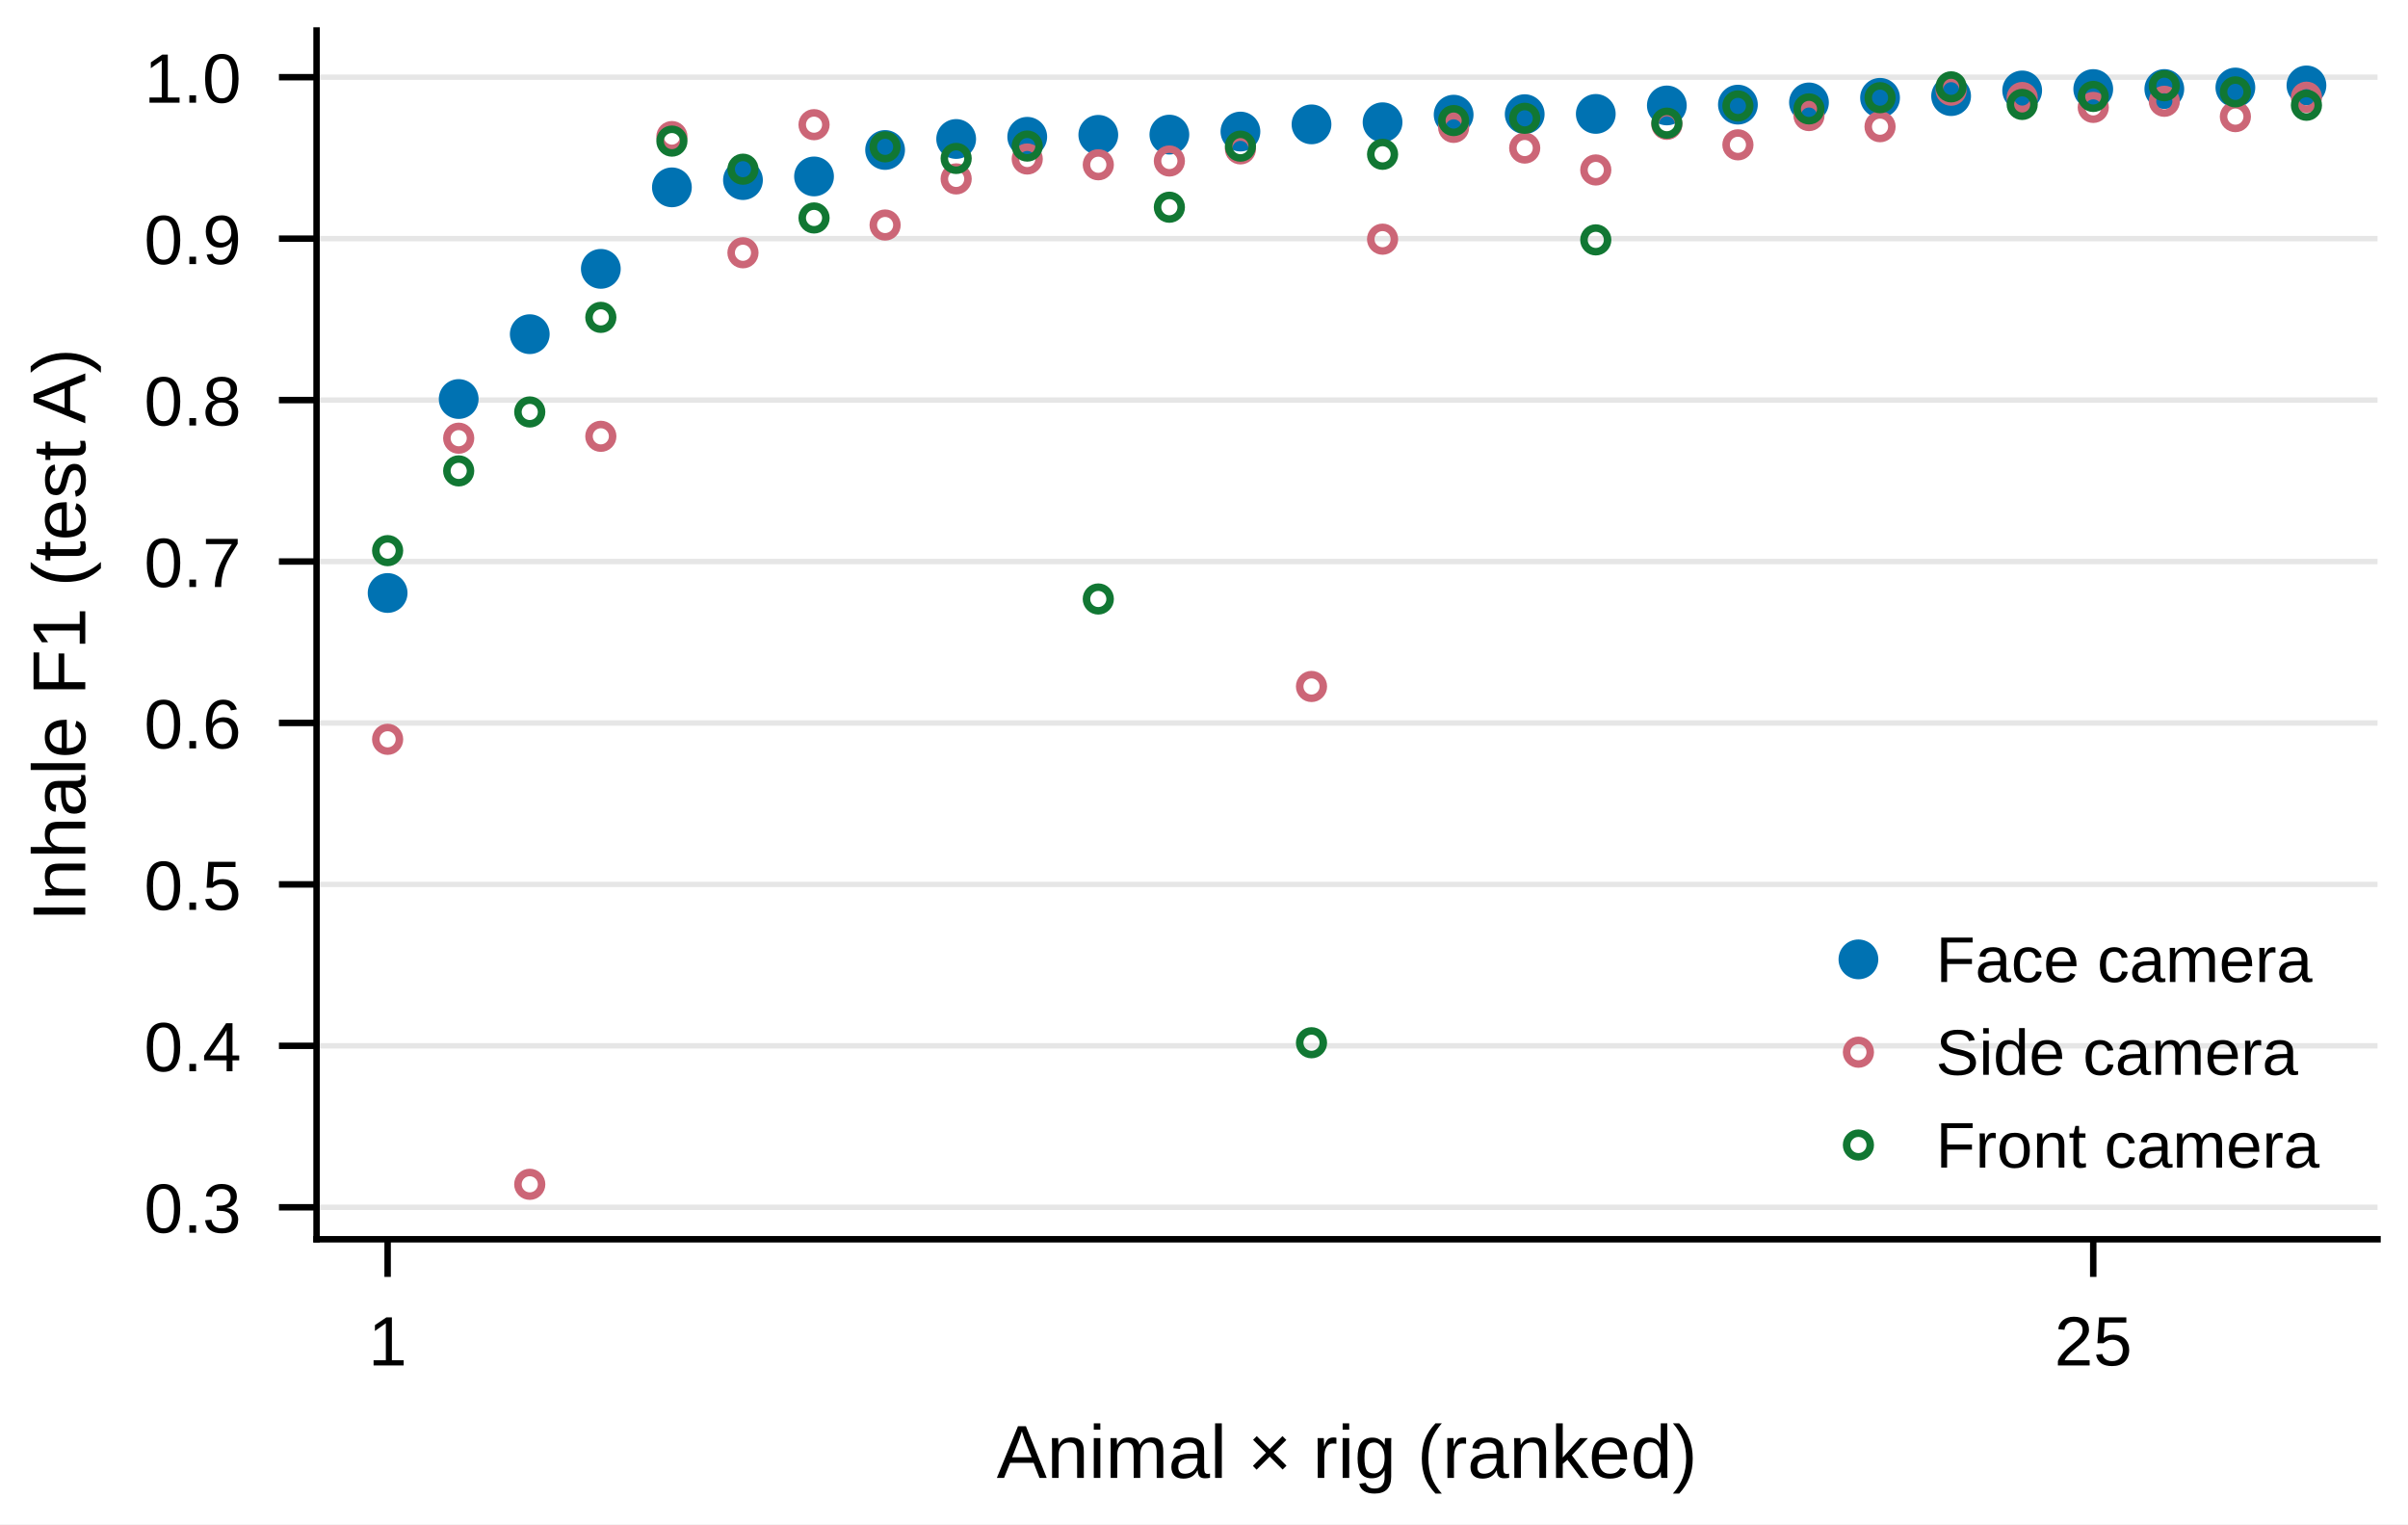
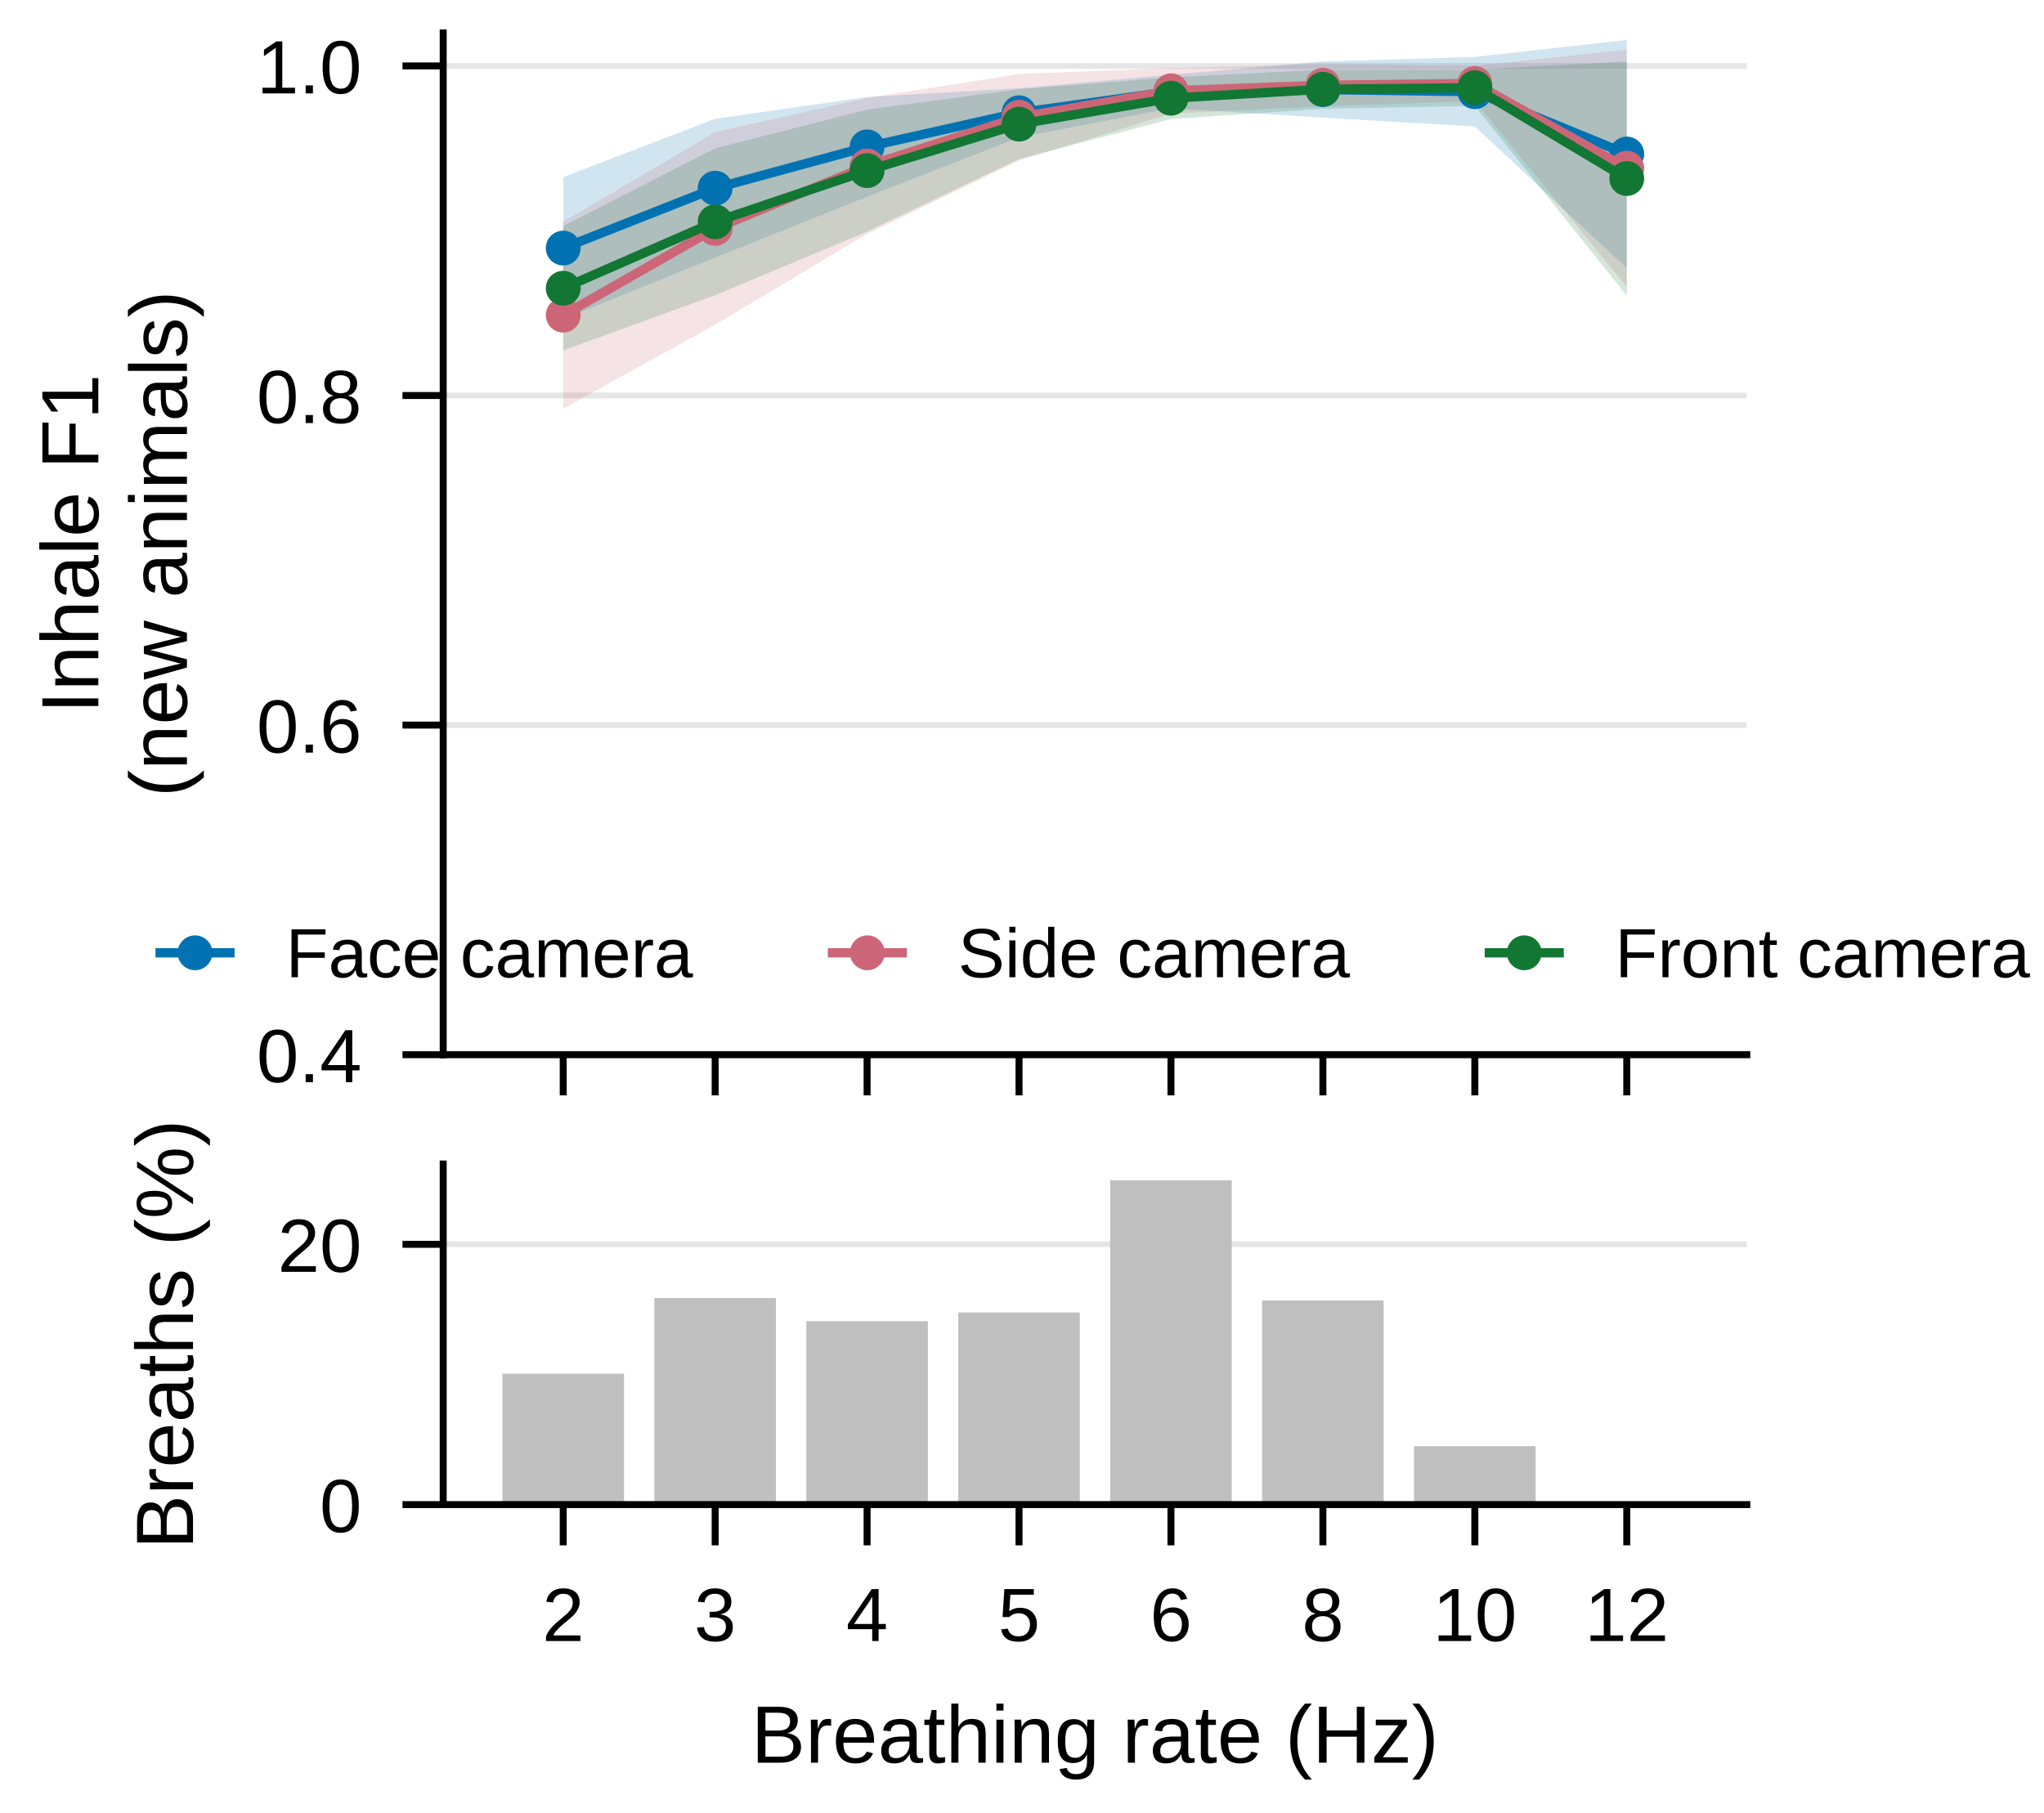
- <svg xmlns="http://www.w3.org/2000/svg" xmlns:xlink="http://www.w3.org/1999/xlink" width="223.937pt" height="141.732pt" viewBox="0 0 223.937 141.732" version="1.1">
+ <svg xmlns="http://www.w3.org/2000/svg" xmlns:xlink="http://www.w3.org/1999/xlink" width="175.748pt" height="155.906pt" viewBox="0 0 175.748 155.906" version="1.1">
  <defs>
    <style type="text/css">*{stroke-linejoin: round; stroke-linecap: butt}</style>
  </defs>
  <g id="figure_1">
    <g id="patch_1">
-       <path d="M 0 141.732  L 223.937 141.732  L 223.937 0  L 0 0  z " style="fill: #ffffff" />
+       <path d="M 0 155.906  L 175.748 155.906  L 175.748 0  L 0 0  z " style="fill: #ffffff" />
    </g>
    <g id="axes_1">
      <g id="patch_2">
-         <path d="M 29.439 115.228  L 221.102 115.228  L 221.102 2.835  L 29.439 2.835  z " style="fill: #ffffff" />
+         <path d="M 38.107 90.707  L 150.194 90.707  L 150.194 2.835  L 38.107 2.835  z " style="fill: #ffffff" />
      </g>
      <g id="matplotlib.axis_1">
        <g id="xtick_1">
          <g id="line2d_1">
            <defs>
-               <path id="m3105036907" d="M 0 0  L 0 3.5  " style="stroke: #000000; stroke-width: 0.6" />
+               <path id="mdb13a966bf" d="M 0 0  L 0 3.5  " style="stroke: #000000; stroke-width: 0.6" />
            </defs>
            <g>
-               <use xlink:href="#m3105036907" x="36.048" y="115.228" style="stroke: #000000; stroke-width: 0.6" />
-             </g>
-           </g>
-           <g id="text_1">
-             <text style="font-size: 6.5px; font-family: 'Arial', 'Helvetica', 'DejaVu Sans', sans-serif; text-anchor: middle" x="36.048" y="126.96" transform="rotate(-0 36.0482 126.9602)">1</text>
+               <use xlink:href="#mdb13a966bf" x="48.427" y="90.707" style="stroke: #000000; stroke-width: 0.6" />
+             </g>
          </g>
        </g>
        <g id="xtick_2">
          <g id="line2d_2">
            <g>
-               <use xlink:href="#m3105036907" x="194.666" y="115.228" style="stroke: #000000; stroke-width: 0.6" />
-             </g>
-           </g>
-           <g id="text_2">
-             <text style="font-size: 6.5px; font-family: 'Arial', 'Helvetica', 'DejaVu Sans', sans-serif; text-anchor: middle" x="194.666" y="126.96" transform="rotate(-0 194.6661 126.9602)">25</text>
-           </g>
-         </g>
-         <g id="text_3">
-           <text style="font-size: 7px; font-family: 'Arial', 'Helvetica', 'DejaVu Sans', sans-serif; text-anchor: middle" x="125.271" y="137.424" transform="rotate(-0 125.2707 137.4244)">Animal × rig (ranked)</text>
+               <use xlink:href="#mdb13a966bf" x="61.491" y="90.707" style="stroke: #000000; stroke-width: 0.6" />
+             </g>
+           </g>
+         </g>
+         <g id="xtick_3">
+           <g id="line2d_3">
+             <g>
+               <use xlink:href="#mdb13a966bf" x="74.555" y="90.707" style="stroke: #000000; stroke-width: 0.6" />
+             </g>
+           </g>
+         </g>
+         <g id="xtick_4">
+           <g id="line2d_4">
+             <g>
+               <use xlink:href="#mdb13a966bf" x="87.619" y="90.707" style="stroke: #000000; stroke-width: 0.6" />
+             </g>
+           </g>
+         </g>
+         <g id="xtick_5">
+           <g id="line2d_5">
+             <g>
+               <use xlink:href="#mdb13a966bf" x="100.682" y="90.707" style="stroke: #000000; stroke-width: 0.6" />
+             </g>
+           </g>
+         </g>
+         <g id="xtick_6">
+           <g id="line2d_6">
+             <g>
+               <use xlink:href="#mdb13a966bf" x="113.746" y="90.707" style="stroke: #000000; stroke-width: 0.6" />
+             </g>
+           </g>
+         </g>
+         <g id="xtick_7">
+           <g id="line2d_7">
+             <g>
+               <use xlink:href="#mdb13a966bf" x="126.81" y="90.707" style="stroke: #000000; stroke-width: 0.6" />
+             </g>
+           </g>
+         </g>
+         <g id="xtick_8">
+           <g id="line2d_8">
+             <g>
+               <use xlink:href="#mdb13a966bf" x="139.873" y="90.707" style="stroke: #000000; stroke-width: 0.6" />
+             </g>
+           </g>
        </g>
      </g>
      <g id="matplotlib.axis_2">
        <g id="ytick_1">
-           <g id="line2d_3">
-             <path d="M 29.439 112.254  L 221.102 112.254  " clip-path="url(#peb97b78bb7)" style="fill: none; stroke: #e6e6e6; stroke-width: 0.5; stroke-linecap: square" />
-           </g>
-           <g id="line2d_4">
+           <g id="line2d_9">
+             <path d="M 38.107 90.707  L 150.194 90.707  " clip-path="url(#p435a449ba6)" style="fill: none; stroke: #e6e6e6; stroke-width: 0.5; stroke-linecap: square" />
+           </g>
+           <g id="line2d_10">
            <defs>
-               <path id="md45c6c5723" d="M 0 0  L -3.5 0  " style="stroke: #000000; stroke-width: 0.6" />
+               <path id="mcc37c4d68f" d="M 0 0  L -3.5 0  " style="stroke: #000000; stroke-width: 0.6" />
            </defs>
            <g>
-               <use xlink:href="#md45c6c5723" x="29.439" y="112.254" style="stroke: #000000; stroke-width: 0.6" />
+               <use xlink:href="#mcc37c4d68f" x="38.107" y="90.707" style="stroke: #000000; stroke-width: 0.6" />
+             </g>
+           </g>
+           <g id="text_1">
+             <text style="font-size: 6.5px; font-family: 'Arial', 'Helvetica', 'DejaVu Sans', sans-serif; text-anchor: end" x="31.107" y="93.073" transform="rotate(-0 31.10709 93.07325)">0.4</text>
+           </g>
+         </g>
+         <g id="ytick_2">
+           <g id="line2d_11">
+             <path d="M 38.107 62.361  L 150.194 62.361  " clip-path="url(#p435a449ba6)" style="fill: none; stroke: #e6e6e6; stroke-width: 0.5; stroke-linecap: square" />
+           </g>
+           <g id="line2d_12">
+             <g>
+               <use xlink:href="#mcc37c4d68f" x="38.107" y="62.361" style="stroke: #000000; stroke-width: 0.6" />
+             </g>
+           </g>
+           <g id="text_2">
+             <text style="font-size: 6.5px; font-family: 'Arial', 'Helvetica', 'DejaVu Sans', sans-serif; text-anchor: end" x="31.107" y="64.727" transform="rotate(-0 31.10709 64.72728)">0.6</text>
+           </g>
+         </g>
+         <g id="ytick_3">
+           <g id="line2d_13">
+             <path d="M 38.107 34.015  L 150.194 34.015  " clip-path="url(#p435a449ba6)" style="fill: none; stroke: #e6e6e6; stroke-width: 0.5; stroke-linecap: square" />
+           </g>
+           <g id="line2d_14">
+             <g>
+               <use xlink:href="#mcc37c4d68f" x="38.107" y="34.015" style="stroke: #000000; stroke-width: 0.6" />
+             </g>
+           </g>
+           <g id="text_3">
+             <text style="font-size: 6.5px; font-family: 'Arial', 'Helvetica', 'DejaVu Sans', sans-serif; text-anchor: end" x="31.107" y="36.381" transform="rotate(-0 31.10709 36.3813)">0.8</text>
+           </g>
+         </g>
+         <g id="ytick_4">
+           <g id="line2d_15">
+             <path d="M 38.107 5.669  L 150.194 5.669  " clip-path="url(#p435a449ba6)" style="fill: none; stroke: #e6e6e6; stroke-width: 0.5; stroke-linecap: square" />
+           </g>
+           <g id="line2d_16">
+             <g>
+               <use xlink:href="#mcc37c4d68f" x="38.107" y="5.669" style="stroke: #000000; stroke-width: 0.6" />
            </g>
          </g>
          <g id="text_4">
-             <text style="font-size: 6.5px; font-family: 'Arial', 'Helvetica', 'DejaVu Sans', sans-serif; text-anchor: end" x="22.439" y="114.62" transform="rotate(-0 22.43912 114.6199)">0.3</text>
-           </g>
-         </g>
-         <g id="ytick_2">
-           <g id="line2d_5">
-             <path d="M 29.439 97.243  L 221.102 97.243  " clip-path="url(#peb97b78bb7)" style="fill: none; stroke: #e6e6e6; stroke-width: 0.5; stroke-linecap: square" />
-           </g>
-           <g id="line2d_6">
-             <g>
-               <use xlink:href="#md45c6c5723" x="29.439" y="97.243" style="stroke: #000000; stroke-width: 0.6" />
-             </g>
-           </g>
-           <g id="text_5">
-             <text style="font-size: 6.5px; font-family: 'Arial', 'Helvetica', 'DejaVu Sans', sans-serif; text-anchor: end" x="22.439" y="99.609" transform="rotate(-0 22.43912 99.60911)">0.4</text>
-           </g>
-         </g>
-         <g id="ytick_3">
-           <g id="line2d_7">
-             <path d="M 29.439 82.232  L 221.102 82.232  " clip-path="url(#peb97b78bb7)" style="fill: none; stroke: #e6e6e6; stroke-width: 0.5; stroke-linecap: square" />
-           </g>
-           <g id="line2d_8">
-             <g>
-               <use xlink:href="#md45c6c5723" x="29.439" y="82.232" style="stroke: #000000; stroke-width: 0.6" />
-             </g>
-           </g>
-           <g id="text_6">
-             <text style="font-size: 6.5px; font-family: 'Arial', 'Helvetica', 'DejaVu Sans', sans-serif; text-anchor: end" x="22.439" y="84.598" transform="rotate(-0 22.43912 84.59831)">0.5</text>
-           </g>
-         </g>
-         <g id="ytick_4">
-           <g id="line2d_9">
-             <path d="M 29.439 67.221  L 221.102 67.221  " clip-path="url(#peb97b78bb7)" style="fill: none; stroke: #e6e6e6; stroke-width: 0.5; stroke-linecap: square" />
-           </g>
-           <g id="line2d_10">
-             <g>
-               <use xlink:href="#md45c6c5723" x="29.439" y="67.221" style="stroke: #000000; stroke-width: 0.6" />
-             </g>
-           </g>
-           <g id="text_7">
-             <text style="font-size: 6.5px; font-family: 'Arial', 'Helvetica', 'DejaVu Sans', sans-serif; text-anchor: end" x="22.439" y="69.588" transform="rotate(-0 22.43912 69.58752)">0.6</text>
-           </g>
-         </g>
+             <text style="font-size: 6.5px; font-family: 'Arial', 'Helvetica', 'DejaVu Sans', sans-serif; text-anchor: end" x="31.107" y="8.035" transform="rotate(-0 31.10709 8.035332)">1.0</text>
+           </g>
+         </g>
+         <g id="text_5">
+           <text style="font-size: 7px; font-family: 'Arial', 'Helvetica', 'DejaVu Sans', sans-serif" transform="translate(8.455495 61.36262) rotate(-90)">Inhale F1</text>
+           <text style="font-size: 7px; font-family: 'Arial', 'Helvetica', 'DejaVu Sans', sans-serif" transform="translate(16.07415 68.55403) rotate(-90)">(new animals)</text>
+         </g>
+       </g>
+       <g id="FillBetweenPolyCollection_1">
+         <defs>
+           <path id="mafd3bc6b99" d="M 48.427 -140.675  L 48.427 -128.462  L 61.491 -133.759  L 74.555 -138.992  L 87.619 -144.096  L 100.682 -146.597  L 113.746 -145.788  L 126.81 -145.025  L 139.873 -132.849  L 139.873 -152.468  L 139.873 -152.468  L 126.81 -151.01  L 113.746 -150.615  L 100.682 -149.479  L 87.619 -148.323  L 74.555 -147.559  L 61.491 -145.691  L 48.427 -140.675  z " />
+         </defs>
+         <g clip-path="url(#p435a449ba6)">
+           <use xlink:href="#mafd3bc6b99" x="0" y="155.906" style="fill: #0072b2; fill-opacity: 0.18" />
+         </g>
+       </g>
+       <g id="FillBetweenPolyCollection_2">
+         <defs>
+           <path id="me9e931cb72" d="M 48.427 -136.834  L 48.427 -120.768  L 61.491 -127.979  L 74.555 -135.783  L 87.619 -142.098  L 100.682 -146.138  L 113.746 -146.763  L 126.81 -147.213  L 139.873 -131.239  L 139.873 -151.634  L 139.873 -151.634  L 126.81 -150.242  L 113.746 -150.389  L 100.682 -150.056  L 87.619 -149.548  L 74.555 -147.483  L 61.491 -144.54  L 48.427 -136.834  z " />
+         </defs>
+         <g clip-path="url(#p435a449ba6)">
+           <use xlink:href="#me9e931cb72" x="0" y="155.906" style="fill: #cc6677; fill-opacity: 0.18" />
+         </g>
+       </g>
+       <g id="FillBetweenPolyCollection_3">
+         <defs>
+           <path id="m4045d9912c" d="M 48.427 -136.466  L 48.427 -125.77  L 61.491 -130.52  L 74.555 -135.989  L 87.619 -142.23  L 100.682 -145.666  L 113.746 -146.556  L 126.81 -146.797  L 139.873 -130.478  L 139.873 -150.622  L 139.873 -150.622  L 126.81 -149.921  L 113.746 -149.909  L 100.682 -149.253  L 87.619 -148.228  L 74.555 -146.48  L 61.491 -143.146  L 48.427 -136.466  z " />
+         </defs>
+         <g clip-path="url(#p435a449ba6)">
+           <use xlink:href="#m4045d9912c" x="0" y="155.906" style="fill: #117733; fill-opacity: 0.18" />
+         </g>
+       </g>
+       <g id="line2d_17">
+         <path d="M 48.427 21.337  L 61.491 16.18  L 74.555 12.63  L 87.619 9.696  L 100.682 7.867  L 113.746 7.704  L 126.81 7.888  L 139.873 13.247  " clip-path="url(#p435a449ba6)" style="fill: none; stroke: #0072b2; stroke-width: 0.8; stroke-linecap: square" />
+         <defs>
+           <path id="m4f23a2a307" d="M 0 1  C 0.265 1 0.52 0.895 0.707 0.707  C 0.895 0.52 1 0.265 1 0  C 1 -0.265 0.895 -0.52 0.707 -0.707  C 0.52 -0.895 0.265 -1 0 -1  C -0.265 -1 -0.52 -0.895 -0.707 -0.707  C -0.895 -0.52 -1 -0.265 -1 0  C -1 0.265 -0.895 0.52 -0.707 0.707  C -0.52 0.895 -0.265 1 0 1  z " style="stroke: #0072b2" />
+         </defs>
+         <g clip-path="url(#p435a449ba6)">
+           <use xlink:href="#m4f23a2a307" x="48.427" y="21.337" style="fill: #0072b2; stroke: #0072b2" />
+           <use xlink:href="#m4f23a2a307" x="61.491" y="16.18" style="fill: #0072b2; stroke: #0072b2" />
+           <use xlink:href="#m4f23a2a307" x="74.555" y="12.63" style="fill: #0072b2; stroke: #0072b2" />
+           <use xlink:href="#m4f23a2a307" x="87.619" y="9.696" style="fill: #0072b2; stroke: #0072b2" />
+           <use xlink:href="#m4f23a2a307" x="100.682" y="7.867" style="fill: #0072b2; stroke: #0072b2" />
+           <use xlink:href="#m4f23a2a307" x="113.746" y="7.704" style="fill: #0072b2; stroke: #0072b2" />
+           <use xlink:href="#m4f23a2a307" x="126.81" y="7.888" style="fill: #0072b2; stroke: #0072b2" />
+           <use xlink:href="#m4f23a2a307" x="139.873" y="13.247" style="fill: #0072b2; stroke: #0072b2" />
+         </g>
+       </g>
+       <g id="line2d_18">
+         <path d="M 48.427 27.104  L 61.491 19.646  L 74.555 14.273  L 87.619 10.083  L 100.682 7.808  L 113.746 7.329  L 126.81 7.178  L 139.873 14.469  " clip-path="url(#p435a449ba6)" style="fill: none; stroke: #cc6677; stroke-width: 0.8; stroke-linecap: square" />
+         <defs>
+           <path id="mc4d05f7a24" d="M 0 1  C 0.265 1 0.52 0.895 0.707 0.707  C 0.895 0.52 1 0.265 1 0  C 1 -0.265 0.895 -0.52 0.707 -0.707  C 0.52 -0.895 0.265 -1 0 -1  C -0.265 -1 -0.52 -0.895 -0.707 -0.707  C -0.895 -0.52 -1 -0.265 -1 0  C -1 0.265 -0.895 0.52 -0.707 0.707  C -0.52 0.895 -0.265 1 0 1  z " style="stroke: #cc6677" />
+         </defs>
+         <g clip-path="url(#p435a449ba6)">
+           <use xlink:href="#mc4d05f7a24" x="48.427" y="27.104" style="fill: #cc6677; stroke: #cc6677" />
+           <use xlink:href="#mc4d05f7a24" x="61.491" y="19.646" style="fill: #cc6677; stroke: #cc6677" />
+           <use xlink:href="#mc4d05f7a24" x="74.555" y="14.273" style="fill: #cc6677; stroke: #cc6677" />
+           <use xlink:href="#mc4d05f7a24" x="87.619" y="10.083" style="fill: #cc6677; stroke: #cc6677" />
+           <use xlink:href="#mc4d05f7a24" x="100.682" y="7.808" style="fill: #cc6677; stroke: #cc6677" />
+           <use xlink:href="#mc4d05f7a24" x="113.746" y="7.329" style="fill: #cc6677; stroke: #cc6677" />
+           <use xlink:href="#mc4d05f7a24" x="126.81" y="7.178" style="fill: #cc6677; stroke: #cc6677" />
+           <use xlink:href="#mc4d05f7a24" x="139.873" y="14.469" style="fill: #cc6677; stroke: #cc6677" />
+         </g>
+       </g>
+       <g id="line2d_19">
+         <path d="M 48.427 24.788  L 61.491 19.073  L 74.555 14.671  L 87.619 10.676  L 100.682 8.446  L 113.746 7.673  L 126.81 7.546  L 139.873 15.355  " clip-path="url(#p435a449ba6)" style="fill: none; stroke: #117733; stroke-width: 0.8; stroke-linecap: square" />
+         <defs>
+           <path id="mf733cd3f12" d="M 0 1  C 0.265 1 0.52 0.895 0.707 0.707  C 0.895 0.52 1 0.265 1 0  C 1 -0.265 0.895 -0.52 0.707 -0.707  C 0.52 -0.895 0.265 -1 0 -1  C -0.265 -1 -0.52 -0.895 -0.707 -0.707  C -0.895 -0.52 -1 -0.265 -1 0  C -1 0.265 -0.895 0.52 -0.707 0.707  C -0.52 0.895 -0.265 1 0 1  z " style="stroke: #117733" />
+         </defs>
+         <g clip-path="url(#p435a449ba6)">
+           <use xlink:href="#mf733cd3f12" x="48.427" y="24.788" style="fill: #117733; stroke: #117733" />
+           <use xlink:href="#mf733cd3f12" x="61.491" y="19.073" style="fill: #117733; stroke: #117733" />
+           <use xlink:href="#mf733cd3f12" x="74.555" y="14.671" style="fill: #117733; stroke: #117733" />
+           <use xlink:href="#mf733cd3f12" x="87.619" y="10.676" style="fill: #117733; stroke: #117733" />
+           <use xlink:href="#mf733cd3f12" x="100.682" y="8.446" style="fill: #117733; stroke: #117733" />
+           <use xlink:href="#mf733cd3f12" x="113.746" y="7.673" style="fill: #117733; stroke: #117733" />
+           <use xlink:href="#mf733cd3f12" x="126.81" y="7.546" style="fill: #117733; stroke: #117733" />
+           <use xlink:href="#mf733cd3f12" x="139.873" y="15.355" style="fill: #117733; stroke: #117733" />
+         </g>
+       </g>
+       <g id="patch_3">
+         <path d="M 38.107 90.707  L 38.107 2.835  " style="fill: none; stroke: #000000; stroke-width: 0.6; stroke-linejoin: miter; stroke-linecap: square" />
+       </g>
+       <g id="patch_4">
+         <path d="M 38.107 90.707  L 150.194 90.707  " style="fill: none; stroke: #000000; stroke-width: 0.6; stroke-linejoin: miter; stroke-linecap: square" />
+       </g>
+       <g id="legend_1">
+         <g id="line2d_20">
+           <path d="M 13.768 81.944  L 16.768 81.944  L 19.768 81.944  " style="fill: none; stroke: #0072b2; stroke-width: 0.8; stroke-linecap: square" />
+           <g>
+             <use xlink:href="#m4f23a2a307" x="16.768" y="81.944" style="fill: #0072b2; stroke: #0072b2" />
+           </g>
+         </g>
+         <g id="text_6">
+           <text style="font-size: 6px; font-family: 'Arial', 'Helvetica', 'DejaVu Sans', sans-serif; text-anchor: start" x="24.568" y="84.044" transform="rotate(-0 24.56775 84.04446)">Face camera</text>
+         </g>
+         <g id="line2d_21">
+           <path d="M 71.578 81.944  L 74.578 81.944  L 77.578 81.944  " style="fill: none; stroke: #cc6677; stroke-width: 0.8; stroke-linecap: square" />
+           <g>
+             <use xlink:href="#mc4d05f7a24" x="74.578" y="81.944" style="fill: #cc6677; stroke: #cc6677" />
+           </g>
+         </g>
+         <g id="text_7">
+           <text style="font-size: 6px; font-family: 'Arial', 'Helvetica', 'DejaVu Sans', sans-serif; text-anchor: start" x="82.378" y="84.044" transform="rotate(-0 82.37775 84.04446)">Side camera</text>
+         </g>
+         <g id="line2d_22">
+           <path d="M 128.058 81.944  L 131.058 81.944  L 134.058 81.944  " style="fill: none; stroke: #117733; stroke-width: 0.8; stroke-linecap: square" />
+           <g>
+             <use xlink:href="#mf733cd3f12" x="131.058" y="81.944" style="fill: #117733; stroke: #117733" />
+           </g>
+         </g>
+         <g id="text_8">
+           <text style="font-size: 6px; font-family: 'Arial', 'Helvetica', 'DejaVu Sans', sans-serif; text-anchor: start" x="138.858" y="84.044" transform="rotate(-0 138.8584 84.04446)">Front camera</text>
+         </g>
+       </g>
+     </g>
+     <g id="axes_2">
+       <g id="patch_5">
+         <path d="M 38.107 129.401  L 150.194 129.401  L 150.194 100.11  L 38.107 100.11  z " style="fill: #ffffff" />
+       </g>
+       <g id="matplotlib.axis_3">
+         <g id="xtick_9">
+           <g id="line2d_23">
+             <g>
+               <use xlink:href="#mdb13a966bf" x="48.427" y="129.401" style="stroke: #000000; stroke-width: 0.6" />
+             </g>
+           </g>
+           <g id="text_9">
+             <text style="font-size: 6.5px; font-family: 'Arial', 'Helvetica', 'DejaVu Sans', sans-serif; text-anchor: middle" x="48.427" y="141.133" transform="rotate(-0 48.42742 141.1335)">2</text>
+           </g>
+         </g>
+         <g id="xtick_10">
+           <g id="line2d_24">
+             <g>
+               <use xlink:href="#mdb13a966bf" x="61.491" y="129.401" style="stroke: #000000; stroke-width: 0.6" />
+             </g>
+           </g>
+           <g id="text_10">
+             <text style="font-size: 6.5px; font-family: 'Arial', 'Helvetica', 'DejaVu Sans', sans-serif; text-anchor: middle" x="61.491" y="141.133" transform="rotate(-0 61.49113 141.1335)">3</text>
+           </g>
+         </g>
+         <g id="xtick_11">
+           <g id="line2d_25">
+             <g>
+               <use xlink:href="#mdb13a966bf" x="74.555" y="129.401" style="stroke: #000000; stroke-width: 0.6" />
+             </g>
+           </g>
+           <g id="text_11">
+             <text style="font-size: 6.5px; font-family: 'Arial', 'Helvetica', 'DejaVu Sans', sans-serif; text-anchor: middle" x="74.555" y="141.133" transform="rotate(-0 74.55484 141.1335)">4</text>
+           </g>
+         </g>
+         <g id="xtick_12">
+           <g id="line2d_26">
+             <g>
+               <use xlink:href="#mdb13a966bf" x="87.619" y="129.401" style="stroke: #000000; stroke-width: 0.6" />
+             </g>
+           </g>
+           <g id="text_12">
+             <text style="font-size: 6.5px; font-family: 'Arial', 'Helvetica', 'DejaVu Sans', sans-serif; text-anchor: middle" x="87.619" y="141.133" transform="rotate(-0 87.61855 141.1335)">5</text>
+           </g>
+         </g>
+         <g id="xtick_13">
+           <g id="line2d_27">
+             <g>
+               <use xlink:href="#mdb13a966bf" x="100.682" y="129.401" style="stroke: #000000; stroke-width: 0.6" />
+             </g>
+           </g>
+           <g id="text_13">
+             <text style="font-size: 6.5px; font-family: 'Arial', 'Helvetica', 'DejaVu Sans', sans-serif; text-anchor: middle" x="100.682" y="141.133" transform="rotate(-0 100.6823 141.1335)">6</text>
+           </g>
+         </g>
+         <g id="xtick_14">
+           <g id="line2d_28">
+             <g>
+               <use xlink:href="#mdb13a966bf" x="113.746" y="129.401" style="stroke: #000000; stroke-width: 0.6" />
+             </g>
+           </g>
+           <g id="text_14">
+             <text style="font-size: 6.5px; font-family: 'Arial', 'Helvetica', 'DejaVu Sans', sans-serif; text-anchor: middle" x="113.746" y="141.133" transform="rotate(-0 113.746 141.1335)">8</text>
+           </g>
+         </g>
+         <g id="xtick_15">
+           <g id="line2d_29">
+             <g>
+               <use xlink:href="#mdb13a966bf" x="126.81" y="129.401" style="stroke: #000000; stroke-width: 0.6" />
+             </g>
+           </g>
+           <g id="text_15">
+             <text style="font-size: 6.5px; font-family: 'Arial', 'Helvetica', 'DejaVu Sans', sans-serif; text-anchor: middle" x="126.81" y="141.133" transform="rotate(-0 126.8097 141.1335)">10</text>
+           </g>
+         </g>
+         <g id="xtick_16">
+           <g id="line2d_30">
+             <g>
+               <use xlink:href="#mdb13a966bf" x="139.873" y="129.401" style="stroke: #000000; stroke-width: 0.6" />
+             </g>
+           </g>
+           <g id="text_16">
+             <text style="font-size: 6.5px; font-family: 'Arial', 'Helvetica', 'DejaVu Sans', sans-serif; text-anchor: middle" x="139.873" y="141.133" transform="rotate(-0 139.8734 141.1335)">12</text>
+           </g>
+         </g>
+         <g id="text_17">
+           <text style="font-size: 7px; font-family: 'Arial', 'Helvetica', 'DejaVu Sans', sans-serif; text-anchor: middle" x="94.15" y="151.598" transform="rotate(-0 94.15041 151.5976)">Breathing rate (Hz)</text>
+         </g>
+       </g>
+       <g id="matplotlib.axis_4">
        <g id="ytick_5">
-           <g id="line2d_11">
-             <path d="M 29.439 52.211  L 221.102 52.211  " clip-path="url(#peb97b78bb7)" style="fill: none; stroke: #e6e6e6; stroke-width: 0.5; stroke-linecap: square" />
-           </g>
-           <g id="line2d_12">
-             <g>
-               <use xlink:href="#md45c6c5723" x="29.439" y="52.211" style="stroke: #000000; stroke-width: 0.6" />
-             </g>
-           </g>
-           <g id="text_8">
-             <text style="font-size: 6.5px; font-family: 'Arial', 'Helvetica', 'DejaVu Sans', sans-serif; text-anchor: end" x="22.439" y="54.577" transform="rotate(-0 22.43912 54.57672)">0.7</text>
+           <g id="line2d_31">
+             <path d="M 38.107 129.401  L 150.194 129.401  " clip-path="url(#p55c2f503a0)" style="fill: none; stroke: #e6e6e6; stroke-width: 0.5; stroke-linecap: square" />
+           </g>
+           <g id="line2d_32">
+             <g>
+               <use xlink:href="#mcc37c4d68f" x="38.107" y="129.401" style="stroke: #000000; stroke-width: 0.6" />
+             </g>
+           </g>
+           <g id="text_18">
+             <text style="font-size: 6.5px; font-family: 'Arial', 'Helvetica', 'DejaVu Sans', sans-serif; text-anchor: end" x="31.107" y="131.767" transform="rotate(-0 31.10709 131.7674)">0</text>
          </g>
        </g>
        <g id="ytick_6">
-           <g id="line2d_13">
-             <path d="M 29.439 37.2  L 221.102 37.2  " clip-path="url(#peb97b78bb7)" style="fill: none; stroke: #e6e6e6; stroke-width: 0.5; stroke-linecap: square" />
-           </g>
-           <g id="line2d_14">
-             <g>
-               <use xlink:href="#md45c6c5723" x="29.439" y="37.2" style="stroke: #000000; stroke-width: 0.6" />
-             </g>
-           </g>
-           <g id="text_9">
-             <text style="font-size: 6.5px; font-family: 'Arial', 'Helvetica', 'DejaVu Sans', sans-serif; text-anchor: end" x="22.439" y="39.566" transform="rotate(-0 22.43912 39.56592)">0.8</text>
-           </g>
-         </g>
-         <g id="ytick_7">
-           <g id="line2d_15">
-             <path d="M 29.439 22.189  L 221.102 22.189  " clip-path="url(#peb97b78bb7)" style="fill: none; stroke: #e6e6e6; stroke-width: 0.5; stroke-linecap: square" />
-           </g>
-           <g id="line2d_16">
-             <g>
-               <use xlink:href="#md45c6c5723" x="29.439" y="22.189" style="stroke: #000000; stroke-width: 0.6" />
-             </g>
-           </g>
-           <g id="text_10">
-             <text style="font-size: 6.5px; font-family: 'Arial', 'Helvetica', 'DejaVu Sans', sans-serif; text-anchor: end" x="22.439" y="24.555" transform="rotate(-0 22.43912 24.55513)">0.9</text>
-           </g>
-         </g>
-         <g id="ytick_8">
-           <g id="line2d_17">
-             <path d="M 29.439 7.178  L 221.102 7.178  " clip-path="url(#peb97b78bb7)" style="fill: none; stroke: #e6e6e6; stroke-width: 0.5; stroke-linecap: square" />
-           </g>
-           <g id="line2d_18">
-             <g>
-               <use xlink:href="#md45c6c5723" x="29.439" y="7.178" style="stroke: #000000; stroke-width: 0.6" />
-             </g>
-           </g>
-           <g id="text_11">
-             <text style="font-size: 6.5px; font-family: 'Arial', 'Helvetica', 'DejaVu Sans', sans-serif; text-anchor: end" x="22.439" y="9.544" transform="rotate(-0 22.43912 9.544327)">1.0</text>
-           </g>
-         </g>
-         <g id="text_12">
-           <text style="font-size: 7px; font-family: 'Arial', 'Helvetica', 'DejaVu Sans', sans-serif; text-anchor: middle" x="7.931" y="59.031" transform="rotate(-90 7.930837 59.03136)">Inhale F1 (test A)</text>
-         </g>
-       </g>
-       <g id="line2d_19">
-         <defs>
-           <path id="mc8d4b0948c" d="M 0 1.5  C 0.398 1.5 0.779 1.342 1.061 1.061  C 1.342 0.779 1.5 0.398 1.5 0  C 1.5 -0.398 1.342 -0.779 1.061 -1.061  C 0.779 -1.342 0.398 -1.5 0 -1.5  C -0.398 -1.5 -0.779 -1.342 -1.061 -1.061  C -1.342 -0.779 -1.5 -0.398 -1.5 0  C -1.5 0.398 -1.342 0.779 -1.061 1.061  C -0.779 1.342 -0.398 1.5 0 1.5  z " style="stroke: #0072b2; stroke-width: 0.7" />
-         </defs>
-         <g clip-path="url(#peb97b78bb7)">
-           <use xlink:href="#mc8d4b0948c" x="36.048" y="55.137" style="fill: #0072b2; stroke: #0072b2; stroke-width: 0.7" />
-           <use xlink:href="#mc8d4b0948c" x="42.657" y="37.102" style="fill: #0072b2; stroke: #0072b2; stroke-width: 0.7" />
-           <use xlink:href="#mc8d4b0948c" x="49.266" y="31.073" style="fill: #0072b2; stroke: #0072b2; stroke-width: 0.7" />
-           <use xlink:href="#mc8d4b0948c" x="55.875" y="24.999" style="fill: #0072b2; stroke: #0072b2; stroke-width: 0.7" />
-           <use xlink:href="#mc8d4b0948c" x="62.485" y="17.42" style="fill: #0072b2; stroke: #0072b2; stroke-width: 0.7" />
-           <use xlink:href="#mc8d4b0948c" x="69.094" y="16.745" style="fill: #0072b2; stroke: #0072b2; stroke-width: 0.7" />
-           <use xlink:href="#mc8d4b0948c" x="75.703" y="16.405" style="fill: #0072b2; stroke: #0072b2; stroke-width: 0.7" />
-           <use xlink:href="#mc8d4b0948c" x="82.312" y="13.945" style="fill: #0072b2; stroke: #0072b2; stroke-width: 0.7" />
-           <use xlink:href="#mc8d4b0948c" x="88.921" y="12.923" style="fill: #0072b2; stroke: #0072b2; stroke-width: 0.7" />
-           <use xlink:href="#mc8d4b0948c" x="95.53" y="12.72" style="fill: #0072b2; stroke: #0072b2; stroke-width: 0.7" />
-           <use xlink:href="#mc8d4b0948c" x="102.139" y="12.537" style="fill: #0072b2; stroke: #0072b2; stroke-width: 0.7" />
-           <use xlink:href="#mc8d4b0948c" x="108.748" y="12.517" style="fill: #0072b2; stroke: #0072b2; stroke-width: 0.7" />
-           <use xlink:href="#mc8d4b0948c" x="115.357" y="12.232" style="fill: #0072b2; stroke: #0072b2; stroke-width: 0.7" />
-           <use xlink:href="#mc8d4b0948c" x="121.966" y="11.564" style="fill: #0072b2; stroke: #0072b2; stroke-width: 0.7" />
-           <use xlink:href="#mc8d4b0948c" x="128.575" y="11.367" style="fill: #0072b2; stroke: #0072b2; stroke-width: 0.7" />
-           <use xlink:href="#mc8d4b0948c" x="135.184" y="10.662" style="fill: #0072b2; stroke: #0072b2; stroke-width: 0.7" />
-           <use xlink:href="#mc8d4b0948c" x="141.793" y="10.615" style="fill: #0072b2; stroke: #0072b2; stroke-width: 0.7" />
-           <use xlink:href="#mc8d4b0948c" x="148.403" y="10.592" style="fill: #0072b2; stroke: #0072b2; stroke-width: 0.7" />
-           <use xlink:href="#mc8d4b0948c" x="155.012" y="9.805" style="fill: #0072b2; stroke: #0072b2; stroke-width: 0.7" />
-           <use xlink:href="#mc8d4b0948c" x="161.621" y="9.729" style="fill: #0072b2; stroke: #0072b2; stroke-width: 0.7" />
-           <use xlink:href="#mc8d4b0948c" x="168.23" y="9.524" style="fill: #0072b2; stroke: #0072b2; stroke-width: 0.7" />
-           <use xlink:href="#mc8d4b0948c" x="174.839" y="9.096" style="fill: #0072b2; stroke: #0072b2; stroke-width: 0.7" />
-           <use xlink:href="#mc8d4b0948c" x="181.448" y="8.936" style="fill: #0072b2; stroke: #0072b2; stroke-width: 0.7" />
-           <use xlink:href="#mc8d4b0948c" x="188.057" y="8.41" style="fill: #0072b2; stroke: #0072b2; stroke-width: 0.7" />
-           <use xlink:href="#mc8d4b0948c" x="194.666" y="8.28" style="fill: #0072b2; stroke: #0072b2; stroke-width: 0.7" />
-           <use xlink:href="#mc8d4b0948c" x="201.275" y="8.277" style="fill: #0072b2; stroke: #0072b2; stroke-width: 0.7" />
-           <use xlink:href="#mc8d4b0948c" x="207.884" y="8.137" style="fill: #0072b2; stroke: #0072b2; stroke-width: 0.7" />
-           <use xlink:href="#mc8d4b0948c" x="214.493" y="7.943" style="fill: #0072b2; stroke: #0072b2; stroke-width: 0.7" />
-         </g>
-       </g>
-       <g id="line2d_20">
-         <defs>
-           <path id="m30818ed1d0" d="M 0 1.1  C 0.292 1.1 0.572 0.984 0.778 0.778  C 0.984 0.572 1.1 0.292 1.1 0  C 1.1 -0.292 0.984 -0.572 0.778 -0.778  C 0.572 -0.984 0.292 -1.1 0 -1.1  C -0.292 -1.1 -0.572 -0.984 -0.778 -0.778  C -0.984 -0.572 -1.1 -0.292 -1.1 0  C -1.1 0.292 -0.984 0.572 -0.778 0.778  C -0.572 0.984 -0.292 1.1 0 1.1  z " style="stroke: #cc6677; stroke-width: 0.7" />
-         </defs>
-         <g clip-path="url(#peb97b78bb7)">
-           <use xlink:href="#m30818ed1d0" x="36.048" y="68.742" style="fill-opacity: 0; stroke: #cc6677; stroke-width: 0.7" />
-           <use xlink:href="#m30818ed1d0" x="42.657" y="40.745" style="fill-opacity: 0; stroke: #cc6677; stroke-width: 0.7" />
-           <use xlink:href="#m30818ed1d0" x="49.266" y="110.119" style="fill-opacity: 0; stroke: #cc6677; stroke-width: 0.7" />
-           <use xlink:href="#m30818ed1d0" x="55.875" y="40.569" style="fill-opacity: 0; stroke: #cc6677; stroke-width: 0.7" />
-           <use xlink:href="#m30818ed1d0" x="62.485" y="12.699" style="fill-opacity: 0; stroke: #cc6677; stroke-width: 0.7" />
-           <use xlink:href="#m30818ed1d0" x="69.094" y="23.503" style="fill-opacity: 0; stroke: #cc6677; stroke-width: 0.7" />
-           <use xlink:href="#m30818ed1d0" x="75.703" y="11.593" style="fill-opacity: 0; stroke: #cc6677; stroke-width: 0.7" />
-           <use xlink:href="#m30818ed1d0" x="82.312" y="20.923" style="fill-opacity: 0; stroke: #cc6677; stroke-width: 0.7" />
-           <use xlink:href="#m30818ed1d0" x="88.921" y="16.635" style="fill-opacity: 0; stroke: #cc6677; stroke-width: 0.7" />
-           <use xlink:href="#m30818ed1d0" x="95.53" y="14.784" style="fill-opacity: 0; stroke: #cc6677; stroke-width: 0.7" />
-           <use xlink:href="#m30818ed1d0" x="102.139" y="15.32" style="fill-opacity: 0; stroke: #cc6677; stroke-width: 0.7" />
-           <use xlink:href="#m30818ed1d0" x="108.748" y="14.969" style="fill-opacity: 0; stroke: #cc6677; stroke-width: 0.7" />
-           <use xlink:href="#m30818ed1d0" x="115.357" y="13.843" style="fill-opacity: 0; stroke: #cc6677; stroke-width: 0.7" />
-           <use xlink:href="#m30818ed1d0" x="121.966" y="63.83" style="fill-opacity: 0; stroke: #cc6677; stroke-width: 0.7" />
-           <use xlink:href="#m30818ed1d0" x="128.575" y="22.239" style="fill-opacity: 0; stroke: #cc6677; stroke-width: 0.7" />
-           <use xlink:href="#m30818ed1d0" x="135.184" y="11.844" style="fill-opacity: 0; stroke: #cc6677; stroke-width: 0.7" />
-           <use xlink:href="#m30818ed1d0" x="141.793" y="13.766" style="fill-opacity: 0; stroke: #cc6677; stroke-width: 0.7" />
-           <use xlink:href="#m30818ed1d0" x="148.403" y="15.804" style="fill-opacity: 0; stroke: #cc6677; stroke-width: 0.7" />
-           <use xlink:href="#m30818ed1d0" x="155.012" y="11.562" style="fill-opacity: 0; stroke: #cc6677; stroke-width: 0.7" />
-           <use xlink:href="#m30818ed1d0" x="161.621" y="13.466" style="fill-opacity: 0; stroke: #cc6677; stroke-width: 0.7" />
-           <use xlink:href="#m30818ed1d0" x="168.23" y="10.746" style="fill-opacity: 0; stroke: #cc6677; stroke-width: 0.7" />
-           <use xlink:href="#m30818ed1d0" x="174.839" y="11.78" style="fill-opacity: 0; stroke: #cc6677; stroke-width: 0.7" />
-           <use xlink:href="#m30818ed1d0" x="181.448" y="8.387" style="fill-opacity: 0; stroke: #cc6677; stroke-width: 0.7" />
-           <use xlink:href="#m30818ed1d0" x="188.057" y="9.068" style="fill-opacity: 0; stroke: #cc6677; stroke-width: 0.7" />
-           <use xlink:href="#m30818ed1d0" x="194.666" y="9.986" style="fill-opacity: 0; stroke: #cc6677; stroke-width: 0.7" />
-           <use xlink:href="#m30818ed1d0" x="201.275" y="9.417" style="fill-opacity: 0; stroke: #cc6677; stroke-width: 0.7" />
-           <use xlink:href="#m30818ed1d0" x="207.884" y="10.844" style="fill-opacity: 0; stroke: #cc6677; stroke-width: 0.7" />
-           <use xlink:href="#m30818ed1d0" x="214.493" y="9.038" style="fill-opacity: 0; stroke: #cc6677; stroke-width: 0.7" />
-         </g>
-       </g>
-       <g id="line2d_21">
-         <defs>
-           <path id="mb739763a58" d="M 0 1.1  C 0.292 1.1 0.572 0.984 0.778 0.778  C 0.984 0.572 1.1 0.292 1.1 0  C 1.1 -0.292 0.984 -0.572 0.778 -0.778  C 0.572 -0.984 0.292 -1.1 0 -1.1  C -0.292 -1.1 -0.572 -0.984 -0.778 -0.778  C -0.984 -0.572 -1.1 -0.292 -1.1 0  C -1.1 0.292 -0.984 0.572 -0.778 0.778  C -0.572 0.984 -0.292 1.1 0 1.1  z " style="stroke: #117733; stroke-width: 0.7" />
-         </defs>
-         <g clip-path="url(#peb97b78bb7)">
-           <use xlink:href="#mb739763a58" x="36.048" y="51.2" style="fill-opacity: 0; stroke: #117733; stroke-width: 0.7" />
-           <use xlink:href="#mb739763a58" x="42.657" y="43.784" style="fill-opacity: 0; stroke: #117733; stroke-width: 0.7" />
-           <use xlink:href="#mb739763a58" x="49.266" y="38.306" style="fill-opacity: 0; stroke: #117733; stroke-width: 0.7" />
-           <use xlink:href="#mb739763a58" x="55.875" y="29.51" style="fill-opacity: 0; stroke: #117733; stroke-width: 0.7" />
-           <use xlink:href="#mb739763a58" x="62.485" y="13.12" style="fill-opacity: 0; stroke: #117733; stroke-width: 0.7" />
-           <use xlink:href="#mb739763a58" x="69.094" y="15.732" style="fill-opacity: 0; stroke: #117733; stroke-width: 0.7" />
-           <use xlink:href="#mb739763a58" x="75.703" y="20.266" style="fill-opacity: 0; stroke: #117733; stroke-width: 0.7" />
-           <use xlink:href="#mb739763a58" x="82.312" y="13.652" style="fill-opacity: 0; stroke: #117733; stroke-width: 0.7" />
-           <use xlink:href="#mb739763a58" x="88.921" y="14.732" style="fill-opacity: 0; stroke: #117733; stroke-width: 0.7" />
-           <use xlink:href="#mb739763a58" x="95.53" y="13.581" style="fill-opacity: 0; stroke: #117733; stroke-width: 0.7" />
-           <use xlink:href="#mb739763a58" x="102.139" y="55.695" style="fill-opacity: 0; stroke: #117733; stroke-width: 0.7" />
-           <use xlink:href="#mb739763a58" x="108.748" y="19.267" style="fill-opacity: 0; stroke: #117733; stroke-width: 0.7" />
-           <use xlink:href="#mb739763a58" x="115.357" y="13.589" style="fill-opacity: 0; stroke: #117733; stroke-width: 0.7" />
-           <use xlink:href="#mb739763a58" x="121.966" y="96.956" style="fill-opacity: 0; stroke: #117733; stroke-width: 0.7" />
-           <use xlink:href="#mb739763a58" x="128.575" y="14.347" style="fill-opacity: 0; stroke: #117733; stroke-width: 0.7" />
-           <use xlink:href="#mb739763a58" x="135.184" y="11.21" style="fill-opacity: 0; stroke: #117733; stroke-width: 0.7" />
-           <use xlink:href="#mb739763a58" x="141.793" y="11" style="fill-opacity: 0; stroke: #117733; stroke-width: 0.7" />
-           <use xlink:href="#mb739763a58" x="148.403" y="22.304" style="fill-opacity: 0; stroke: #117733; stroke-width: 0.7" />
-           <use xlink:href="#mb739763a58" x="155.012" y="11.45" style="fill-opacity: 0; stroke: #117733; stroke-width: 0.7" />
-           <use xlink:href="#mb739763a58" x="161.621" y="9.85" style="fill-opacity: 0; stroke: #117733; stroke-width: 0.7" />
-           <use xlink:href="#mb739763a58" x="168.23" y="10.126" style="fill-opacity: 0; stroke: #117733; stroke-width: 0.7" />
-           <use xlink:href="#mb739763a58" x="174.839" y="9.083" style="fill-opacity: 0; stroke: #117733; stroke-width: 0.7" />
-           <use xlink:href="#mb739763a58" x="181.448" y="8.074" style="fill-opacity: 0; stroke: #117733; stroke-width: 0.7" />
-           <use xlink:href="#mb739763a58" x="188.057" y="9.71" style="fill-opacity: 0; stroke: #117733; stroke-width: 0.7" />
-           <use xlink:href="#mb739763a58" x="194.666" y="8.967" style="fill-opacity: 0; stroke: #117733; stroke-width: 0.7" />
-           <use xlink:href="#mb739763a58" x="201.275" y="7.972" style="fill-opacity: 0; stroke: #117733; stroke-width: 0.7" />
-           <use xlink:href="#mb739763a58" x="207.884" y="8.543" style="fill-opacity: 0; stroke: #117733; stroke-width: 0.7" />
-           <use xlink:href="#mb739763a58" x="214.493" y="9.787" style="fill-opacity: 0; stroke: #117733; stroke-width: 0.7" />
-         </g>
-       </g>
-       <g id="patch_3">
-         <path d="M 29.439 115.228  L 29.439 2.835  " style="fill: none; stroke: #000000; stroke-width: 0.6; stroke-linejoin: miter; stroke-linecap: square" />
-       </g>
-       <g id="patch_4">
-         <path d="M 29.439 115.228  L 221.102 115.228  " style="fill: none; stroke: #000000; stroke-width: 0.6; stroke-linejoin: miter; stroke-linecap: square" />
-       </g>
-       <g id="legend_1">
-         <g id="line2d_22">
-           <g>
-             <use xlink:href="#mc8d4b0948c" x="172.828" y="89.204" style="fill: #0072b2; stroke: #0072b2; stroke-width: 0.7" />
-           </g>
-         </g>
-         <g id="text_13">
-           <text style="font-size: 6px; font-family: 'Arial', 'Helvetica', 'DejaVu Sans', sans-serif; text-anchor: start" x="180.028" y="91.304" transform="rotate(-0 180.0277 91.30365)">Face camera</text>
-         </g>
-         <g id="line2d_23">
-           <g>
-             <use xlink:href="#m30818ed1d0" x="172.828" y="97.835" style="fill-opacity: 0; stroke: #cc6677; stroke-width: 0.7" />
-           </g>
-         </g>
-         <g id="text_14">
-           <text style="font-size: 6px; font-family: 'Arial', 'Helvetica', 'DejaVu Sans', sans-serif; text-anchor: start" x="180.028" y="99.935" transform="rotate(-0 180.0277 99.93451)">Side camera</text>
-         </g>
-         <g id="line2d_24">
-           <g>
-             <use xlink:href="#mb739763a58" x="172.828" y="106.465" style="fill-opacity: 0; stroke: #117733; stroke-width: 0.7" />
-           </g>
-         </g>
-         <g id="text_15">
-           <text style="font-size: 6px; font-family: 'Arial', 'Helvetica', 'DejaVu Sans', sans-serif; text-anchor: start" x="180.028" y="108.565" transform="rotate(-0 180.0277 108.5654)">Front camera</text>
-         </g>
+           <g id="line2d_33">
+             <path d="M 38.107 107.013  L 150.194 107.013  " clip-path="url(#p55c2f503a0)" style="fill: none; stroke: #e6e6e6; stroke-width: 0.5; stroke-linecap: square" />
+           </g>
+           <g id="line2d_34">
+             <g>
+               <use xlink:href="#mcc37c4d68f" x="38.107" y="107.013" style="stroke: #000000; stroke-width: 0.6" />
+             </g>
+           </g>
+           <g id="text_19">
+             <text style="font-size: 6.5px; font-family: 'Arial', 'Helvetica', 'DejaVu Sans', sans-serif; text-anchor: end" x="31.107" y="109.379" transform="rotate(-0 31.10709 109.3793)">20</text>
+           </g>
+         </g>
+         <g id="text_20">
+           <text style="font-size: 7px; font-family: 'Arial', 'Helvetica', 'DejaVu Sans', sans-serif; text-anchor: middle" x="16.599" y="114.756" transform="rotate(-90 16.59881 114.7559)">Breaths (%)</text>
+         </g>
+       </g>
+       <g id="patch_6">
+         <path d="M 43.202 129.401  L 53.653 129.401  L 53.653 118.138  L 43.202 118.138  z " clip-path="url(#p55c2f503a0)" style="fill: #bfbfbf" />
+       </g>
+       <g id="patch_7">
+         <path d="M 56.266 129.401  L 66.717 129.401  L 66.717 111.636  L 56.266 111.636  z " clip-path="url(#p55c2f503a0)" style="fill: #bfbfbf" />
+       </g>
+       <g id="patch_8">
+         <path d="M 69.329 129.401  L 79.78 129.401  L 79.78 113.626  L 69.329 113.626  z " clip-path="url(#p55c2f503a0)" style="fill: #bfbfbf" />
+       </g>
+       <g id="patch_9">
+         <path d="M 82.393 129.401  L 92.844 129.401  L 92.844 112.878  L 82.393 112.878  z " clip-path="url(#p55c2f503a0)" style="fill: #bfbfbf" />
+       </g>
+       <g id="patch_10">
+         <path d="M 95.457 129.401  L 105.908 129.401  L 105.908 101.505  L 95.457 101.505  z " clip-path="url(#p55c2f503a0)" style="fill: #bfbfbf" />
+       </g>
+       <g id="patch_11">
+         <path d="M 108.52 129.401  L 118.971 129.401  L 118.971 111.842  L 108.52 111.842  z " clip-path="url(#p55c2f503a0)" style="fill: #bfbfbf" />
+       </g>
+       <g id="patch_12">
+         <path d="M 121.584 129.401  L 132.035 129.401  L 132.035 124.379  L 121.584 124.379  z " clip-path="url(#p55c2f503a0)" style="fill: #bfbfbf" />
+       </g>
+       <g id="patch_13">
+         <path d="M 134.648 129.401  L 145.099 129.401  L 145.099 129.266  L 134.648 129.266  z " clip-path="url(#p55c2f503a0)" style="fill: #bfbfbf" />
+       </g>
+       <g id="patch_14">
+         <path d="M 38.107 129.401  L 38.107 100.11  " style="fill: none; stroke: #000000; stroke-width: 0.6; stroke-linejoin: miter; stroke-linecap: square" />
+       </g>
+       <g id="patch_15">
+         <path d="M 38.107 129.401  L 150.194 129.401  " style="fill: none; stroke: #000000; stroke-width: 0.6; stroke-linejoin: miter; stroke-linecap: square" />
      </g>
    </g>
  </g>
  <defs>
-     <clipPath id="peb97b78bb7">
-       <rect x="29.439" y="2.835" width="191.663" height="112.393" />
+     <clipPath id="p435a449ba6">
+       <rect x="38.107" y="2.835" width="112.087" height="87.873" />
+     </clipPath>
+     <clipPath id="p55c2f503a0">
+       <rect x="38.107" y="100.11" width="112.087" height="29.291" />
    </clipPath>
  </defs>
</svg>
